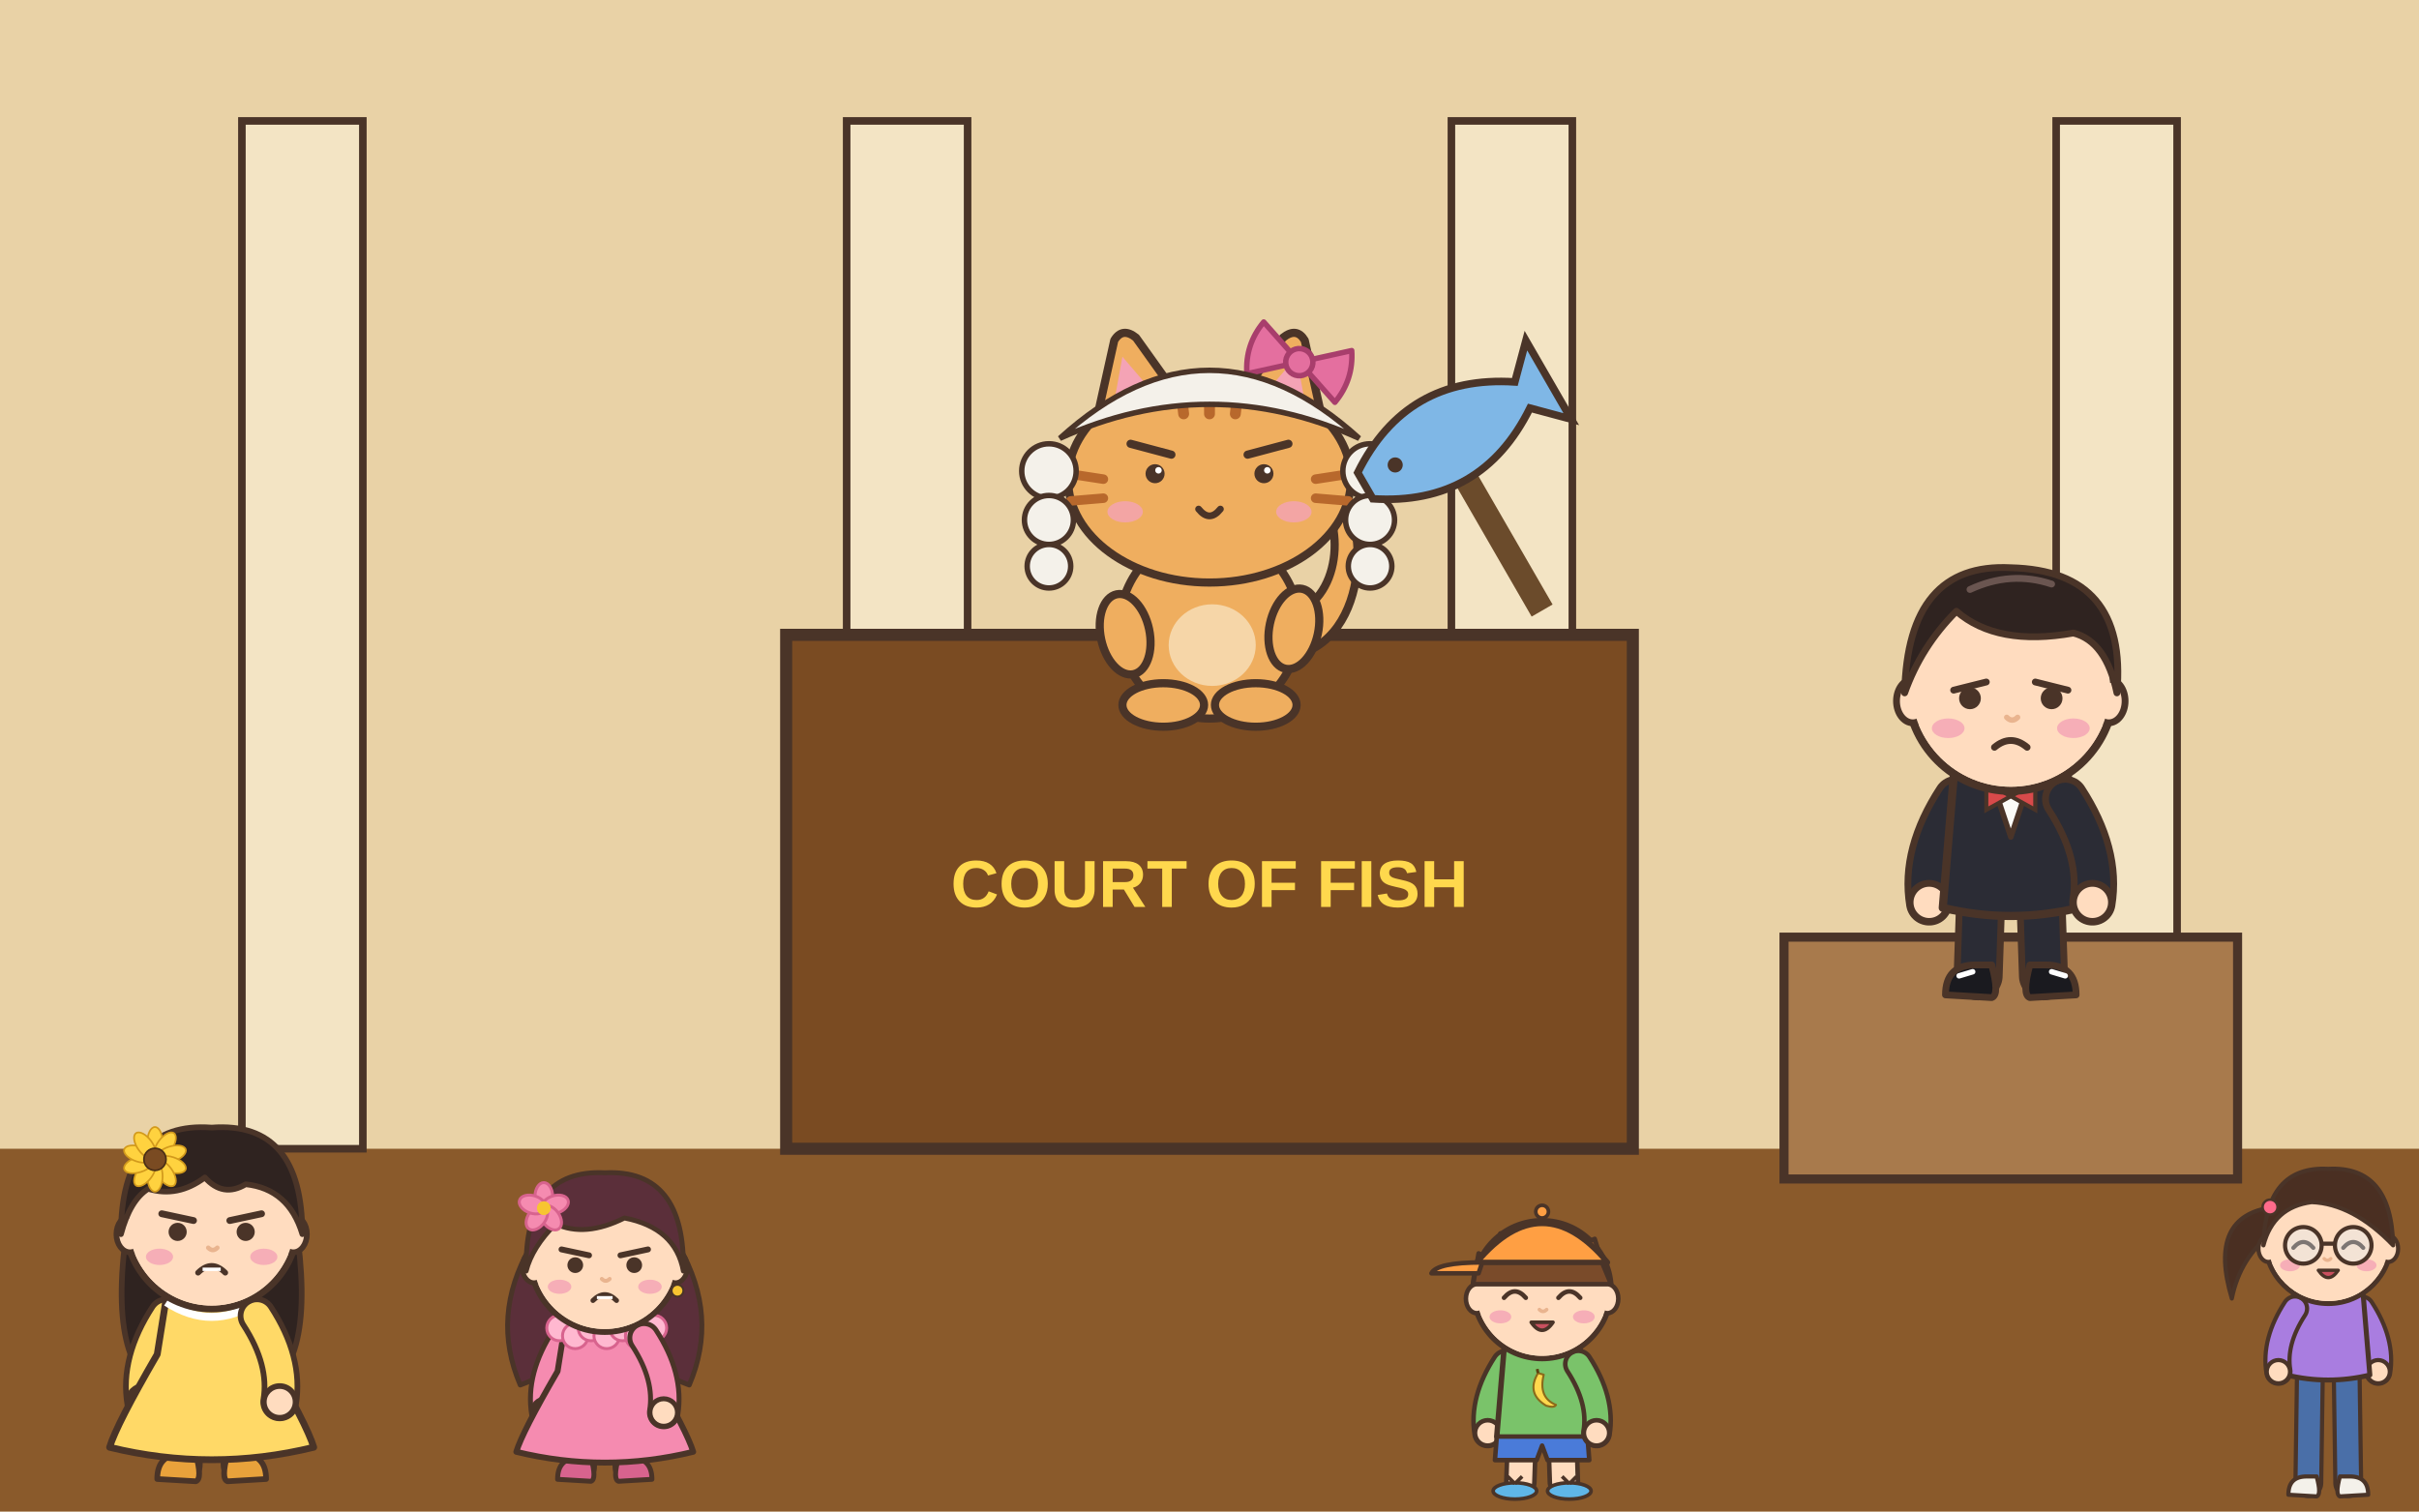
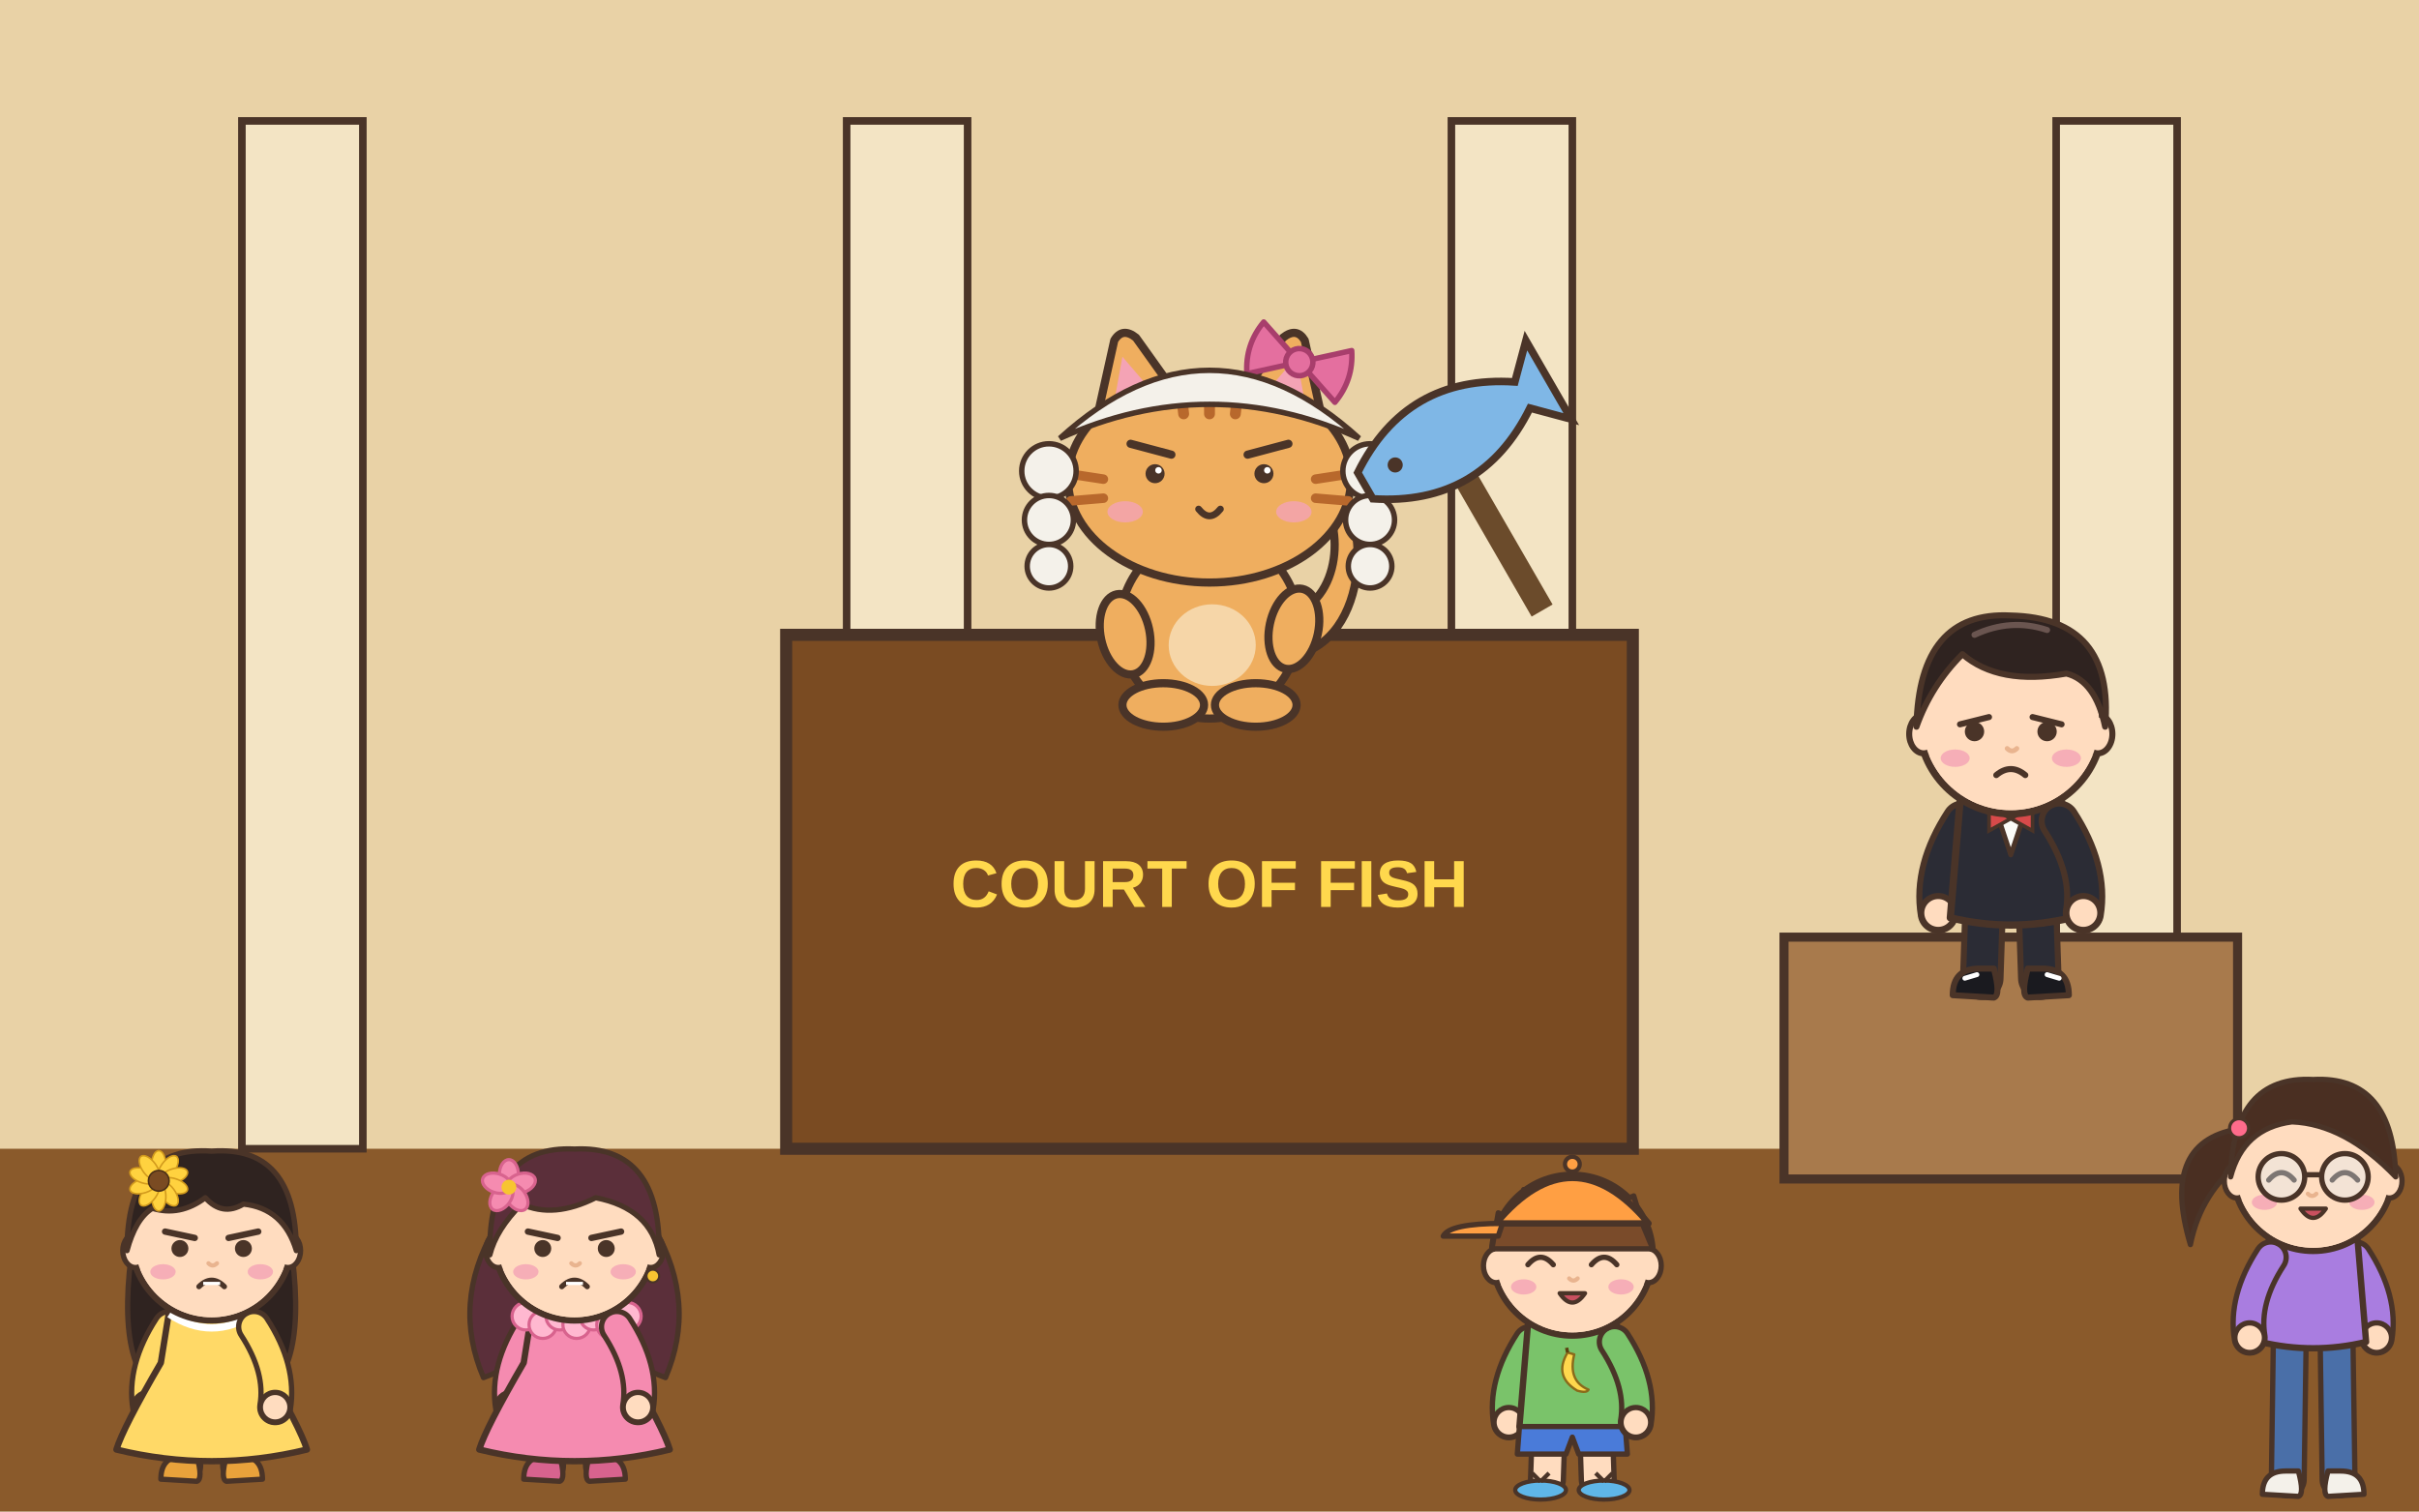
<svg xmlns="http://www.w3.org/2000/svg" viewBox="0 0 1600 1000" width="1600" height="1000">
  <style>.ch{animation:breathe 3.4s ease-in-out infinite;animation-delay:var(--d,0s);transform-box:fill-box;transform-origin:50% 100%}.m-happy,.m-love{animation-name:hop;animation-duration:2.8s}.m-shock{animation-name:shiver;animation-duration:2.4s}.m-angry{animation-name:puff;animation-duration:1.3s}.m-sad,.m-cry{animation-name:droop;animation-duration:4s}.m-sleep{animation-name:snore;animation-duration:3.8s}.m-sly,.m-sweat,.m-grumpy{animation-name:shifty;animation-duration:2.4s}@keyframes breathe{50%{transform:scale(1.015,.985)}}@keyframes hop{0%,58%,100%{transform:none}68%{transform:translateY(-16px) scale(.98,1.03)}78%{transform:scale(1.035,.965)}86%{transform:none}}@keyframes shiver{0%,30%,100%{transform:none}4%{transform:translateX(-7px) rotate(-1.5deg)}8%{transform:translateX(7px) rotate(1.5deg)}12%{transform:translateX(-6px)}16%{transform:translateX(6px)}20%{transform:translateX(-3px)}}@keyframes puff{50%{transform:scale(1.045,.965) translateY(2px)}}@keyframes droop{50%{transform:scale(1.01,.97) rotate(-1.2deg)}}@keyframes snore{50%{transform:scale(1.035,.965)}}@keyframes shifty{0%,100%{transform:rotate(-2deg)}50%{transform:rotate(2deg)}}.blink{animation:blink 4.6s infinite;animation-delay:var(--d,0s);transform-box:fill-box;transform-origin:50% 50%}@keyframes blink{0%,91%,100%{transform:none}94%{transform:scaleY(.1)}}.drip{animation:drip 1.8s ease-in infinite;animation-delay:var(--d,0s)}.drip+.drip{animation-delay:calc(var(--d,0s) - .9s)}@keyframes drip{0%{transform:translateY(-8px);opacity:0}25%{opacity:1}100%{transform:translateY(34px);opacity:0}}.zz{animation:zz 3s ease-in-out infinite}@keyframes zz{0%{transform:translate(0,14px);opacity:0}30%{opacity:1}100%{transform:translate(24px,-34px);opacity:0}}.twinkle{animation:tw 1.8s ease-in-out infinite;animation-delay:var(--d,0s);transform-box:fill-box;transform-origin:50% 50%}@keyframes tw{0%,100%{transform:scale(.7) rotate(0);opacity:.75}50%{transform:scale(1.18) rotate(45deg);opacity:1}}.sway{animation:sway 3.4s ease-in-out infinite;animation-delay:var(--d,0s);transform-box:fill-box;transform-origin:50% 100%}@keyframes sway{0%,100%{transform:rotate(-3deg) translateY(0)}50%{transform:rotate(3deg) translateY(-14px)}}.beat{animation:beat 1.3s ease-in-out infinite;animation-delay:var(--d,0s);transform-box:fill-box;transform-origin:50% 50%}@keyframes beat{0%,60%,100%{transform:scale(1)}12%{transform:scale(1.16)}24%{transform:scale(.96)}36%{transform:scale(1.08)}}.tail{animation:wag 1.7s ease-in-out infinite;transform-origin:60px -40px}@keyframes wag{50%{transform:rotate(10deg)}}.paw{animation:paw 1s ease-in-out infinite;transform-origin:56px -112px}@keyframes paw{50%{transform:rotate(-18deg)}}.float{animation:float 3.2s ease-in-out infinite;animation-delay:var(--d,0s)}@keyframes float{50%{transform:translateY(-18px)}}.ripple{animation:ripple 2.8s ease-in-out infinite;animation-delay:var(--d,0s)}@keyframes ripple{50%{transform:translateX(26px);opacity:.3}}.flutter{animation:flutter 2.4s ease-in-out infinite;animation-delay:var(--d,0s);transform-box:fill-box;transform-origin:50% 0}@keyframes flutter{50%{transform:rotate(9deg)}}.glow{animation:glow 2.6s ease-in-out infinite}@keyframes glow{50%{opacity:.35}}@media (prefers-reduced-motion:reduce){*{animation:none!important}}</style>
  <rect width="1600" height="1000" fill="#e9d2a6" />
  <rect y="760" width="1600" height="240" fill="#8a5a2b" />
  <rect x="160" y="80" width="80" height="680" fill="#f3e4c4" stroke="#4a3428" stroke-width="5" />
  <rect x="560" y="80" width="80" height="680" fill="#f3e4c4" stroke="#4a3428" stroke-width="5" />
  <rect x="960" y="80" width="80" height="680" fill="#f3e4c4" stroke="#4a3428" stroke-width="5" />
  <rect x="1360" y="80" width="80" height="680" fill="#f3e4c4" stroke="#4a3428" stroke-width="5" />
  <rect x="520" y="420" width="560" height="340" fill="#7a4b22" stroke="#4a3428" stroke-width="8" />
  <text x="800" y="600" text-anchor="middle" font-size="44" font-weight="900" fill="#ffd84d" font-family="'Baloo 2', 'Trebuchet MS', Arial">COURT OF FISH</text>
  <g transform="translate(800 470) scale(0.9 0.9)">
    <g class="ch ch-cho m-grumpy" style="--d:-1.21s">
      <path class="tail" d="M60 -40 C 120 -50 120 -150 86 -170 C 76 -176 70 -168 78 -160 C 100 -140 98 -80 58 -70" fill="#efae5f" stroke="#4a3428" stroke-width="6" stroke-linejoin="round" />
      <ellipse cx="0" cy="-62" rx="66" ry="68" fill="#efae5f" stroke="#4a3428" stroke-width="6" />
      <ellipse cx="2" cy="-48" rx="32" ry="30" fill="#f6d6a8" />
      <ellipse cx="-34" cy="-4" rx="30" ry="16" fill="#efae5f" stroke="#4a3428" stroke-width="6" />
      <ellipse cx="34" cy="-4" rx="30" ry="16" fill="#efae5f" stroke="#4a3428" stroke-width="6" />
      <ellipse cx="-62" cy="-56" rx="18" ry="30" fill="#efae5f" stroke="#4a3428" stroke-width="6" transform="rotate(-12 -62 -56)" />
      <ellipse cx="62" cy="-60" rx="18" ry="30" fill="#efae5f" stroke="#4a3428" stroke-width="6" transform="rotate(12 62 -60)" />
      <path d="M-86 -200 L -70 -272 Q -64 -282 -54 -274 L -24 -232 Z" fill="#efae5f" stroke="#4a3428" stroke-width="6" stroke-linejoin="round" />
      <path d="M-72 -216 L -64 -260 L -40 -232 Z" fill="#f4a3b5" />
      <path d="M86 -200 L 70 -272 Q 64 -282 54 -274 L 24 -232 Z" fill="#efae5f" stroke="#4a3428" stroke-width="6" stroke-linejoin="round" />
      <path d="M72 -216 L 64 -260 L 40 -232 Z" fill="#f4a3b5" />
      <ellipse cx="0" cy="-170" rx="104" ry="76" fill="#efae5f" stroke="#4a3428" stroke-width="6" />
      <path d="M-22 -244 l 3 26 M0 -246 l 0 28 M22 -244 l -3 26" stroke="#b8682c" stroke-width="8" stroke-linecap="round" />
      <path d="M-104 -174 l 26 4 M-102 -154 l 24 -2 M104 -174 l -26 4 M102 -154 l -24 -2" stroke="#b8682c" stroke-width="7" stroke-linecap="round" />
      <g class="blink">
        <circle cx="-40" cy="-174" r="7" fill="#4a3428" />
        <circle cx="-37.5" cy="-176.5" r="2.4" fill="#fff" />
        <circle cx="40" cy="-174" r="7" fill="#4a3428" />
        <circle cx="42.5" cy="-176.5" r="2.4" fill="#fff" />
      </g>
      <path d="M-8 -148 Q 0 -138 8 -148" fill="none" stroke="#4a3428" stroke-width="5" stroke-linecap="round" />
      <ellipse cx="-62" cy="-146" rx="13" ry="7.8" fill="#f4a3b5" opacity=".8" />
      <ellipse cx="62" cy="-146" rx="13" ry="7.8" fill="#f4a3b5" opacity=".8" />
      <g transform="translate(66 -256) rotate(18)">
        <path d="M0 0 L -34 -20 Q -42 0 -34 20 Z M0 0 L 34 -20 Q 42 0 34 20 Z" fill="#e46f9f" stroke="#a83e6c" stroke-width="4" stroke-linejoin="round" />
        <circle r="10" fill="#e46f9f" stroke="#a83e6c" stroke-width="4" />
      </g>
      <path d="M-58 -196 l 30 8 M58 -196 l -30 8" stroke="#4a3428" stroke-width="6" stroke-linecap="round" />
      <g fill="#f4f1ea" stroke="#4a3428" stroke-width="4">
        <circle cx="-118" cy="-176" r="20" />
        <circle cx="-118" cy="-140" r="18" />
        <circle cx="-118" cy="-106" r="16" />
        <circle cx="118" cy="-176" r="20" />
        <circle cx="118" cy="-140" r="18" />
        <circle cx="118" cy="-106" r="16" />
        <path d="M-110 -200 Q 0 -300 110 -200 Q 0 -250 -110 -200Z" />
      </g>
    </g>
  </g>
  <g transform="translate(960 300) rotate(-30)">
    <rect x="-8" y="0" width="16" height="120" fill="#6b4b2b" />
    <path d="M-60 -20 Q 0 -60 60 -20 L 80 -40 L 80 20 L 60 0 Q 0 40 -60 0 Z" fill="#7fb7e6" stroke="#4a3428" stroke-width="5" />
    <circle cx="-36" cy="-12" r="5" fill="#4a3428" />
  </g>
  <rect x="1180" y="620" width="300" height="160" fill="#a87a4c" stroke="#4a3428" stroke-width="6" />
-   <g transform="translate(1330 660) scale(0.9 0.9)">
+   <g transform="translate(1330 660) scale(0.8 0.8)">
    <g class="ch ch-nam m-sad" style="--d:-2.59s">
      <path d="M-22 -76 L -24 -16" fill="none" stroke="#4a3428" stroke-width="36" stroke-linecap="round" stroke-linejoin="round" />
      <path d="M-22 -76 L -24 -16" fill="none" stroke="#2b2c35" stroke-width="26" stroke-linecap="round" stroke-linejoin="round" />
      <path d="M22 -76 L 24 -16" fill="none" stroke="#4a3428" stroke-width="36" stroke-linecap="round" stroke-linejoin="round" />
      <path d="M22 -76 L 24 -16" fill="none" stroke="#2b2c35" stroke-width="26" stroke-linecap="round" stroke-linejoin="round" />
      <path d="M-48 -2 Q -48 -24 -26 -24 L -14 -24 Q -8 -2 -14 0 Z" fill="#1a1a1f" stroke="#4a3428" stroke-width="5" stroke-linejoin="round" />
      <path d="M48 -2 Q 48 -24 26 -24 L 14 -24 Q 8 -2 14 0 Z" fill="#1a1a1f" stroke="#4a3428" stroke-width="5" stroke-linejoin="round" />
      <path d="M-38 -16 l 10 -3 M30 -19 l 10 3" stroke="#fff" stroke-width="4" stroke-linecap="round" />
      <path d="M-40 -146 Q -66 -106 -60 -70" fill="none" stroke="#4a3428" stroke-width="34" stroke-linecap="round" stroke-linejoin="round" />
      <path d="M-40 -146 Q -66 -106 -60 -70" fill="none" stroke="#2b2c35" stroke-width="24" stroke-linecap="round" stroke-linejoin="round" />
      <circle cx="-60" cy="-70" r="14" fill="#ffdcbf" stroke="#4a3428" stroke-width="5" />
      <path d="M-42 -162 Q 0 -174 42 -162 L 50 -66 Q 0 -54 -50 -66 Z" fill="#2b2c35" stroke="#4a3428" stroke-width="6" stroke-linejoin="round" />
      <path d="M-16 -166 L 0 -118 L 16 -166 Z" fill="#fbfbf7" stroke="#4a3428" stroke-width="4" stroke-linejoin="round" />
      <path d="M-18 -158 L 0 -148 L 18 -158 L 18 -138 L 0 -148 L -18 -138 Z" fill="#d84a4a" stroke="#4a3428" stroke-width="3" />
      <path d="M40 -146 Q 66 -106 60 -70" fill="none" stroke="#4a3428" stroke-width="34" stroke-linecap="round" stroke-linejoin="round" />
      <path d="M40 -146 Q 66 -106 60 -70" fill="none" stroke="#2b2c35" stroke-width="24" stroke-linecap="round" stroke-linejoin="round" />
      <circle cx="60" cy="-70" r="14" fill="#ffdcbf" stroke="#4a3428" stroke-width="5" />
      <circle cx="0" cy="-228" r="76" fill="#ffdcbf" stroke="#4a3428" stroke-width="6" />
      <ellipse cx="-72" cy="-218" rx="12" ry="16" fill="#ffdcbf" stroke="#4a3428" stroke-width="5" />
      <ellipse cx="72" cy="-218" rx="12" ry="16" fill="#ffdcbf" stroke="#4a3428" stroke-width="5" />
      <circle cx="0" cy="-228" r="73" fill="#ffdcbf" />
      <g class="blink">
        <circle cx="-30" cy="-220" r="8" fill="#4a3428" />
        <path d="M-42 -226 L -18 -232" stroke="#4a3428" stroke-width="5" stroke-linecap="round" />
        <circle cx="30" cy="-220" r="8" fill="#4a3428" />
        <path d="M18 -232 L 42 -226" stroke="#4a3428" stroke-width="5" stroke-linecap="round" />
      </g>
      <path d="M-12 -184 Q 0 -194 12 -184" fill="none" stroke="#4a3428" stroke-width="5" stroke-linecap="round" />
      <ellipse cx="-46" cy="-198" rx="12" ry="7.2" fill="#f4a3b5" opacity=".8" />
      <ellipse cx="46" cy="-198" rx="12" ry="7.2" fill="#f4a3b5" opacity=".8" />
      <path d="M-3 -206 q 4 4 8 0" fill="none" stroke="#e9b48f" stroke-width="4" stroke-linecap="round" />
      <path d="M-78 -224 Q -76 -320 0 -316 Q 86 -314 78 -224 Q 70 -262 46 -268 Q -10 -258 -40 -284 Q -66 -258 -78 -224 Z" fill="#2f2320" stroke="#4a3428" stroke-width="5" stroke-linejoin="round" />
      <path d="M-30 -300 q 30 -14 60 -4" fill="none" stroke="#6a5550" stroke-width="5" stroke-linecap="round" />
    </g>
  </g>
-   <g transform="translate(140 980) scale(0.75 0.75)">
+   <g transform="translate(140 980) scale(0.7 0.7)">
    <g class="ch ch-hoa m-angry" style="--d:-1.02s">
      <path d="M-74 -228 Q -94 -98 -40 -78 L 40 -78 Q 94 -98 74 -228 Z" fill="#2f2320" stroke="#4a3428" stroke-width="5" />
      <path d="M-20 -60 L -22 -14" fill="none" stroke="#4a3428" stroke-width="28" stroke-linecap="round" stroke-linejoin="round" />
      <path d="M-20 -60 L -22 -14" fill="none" stroke="#ffdcbf" stroke-width="18" stroke-linecap="round" stroke-linejoin="round" />
      <path d="M20 -60 L 22 -14" fill="none" stroke="#4a3428" stroke-width="28" stroke-linecap="round" stroke-linejoin="round" />
      <path d="M20 -60 L 22 -14" fill="none" stroke="#ffdcbf" stroke-width="18" stroke-linecap="round" stroke-linejoin="round" />
      <path d="M-48 -2 Q -48 -24 -26 -24 L -14 -24 Q -8 -2 -14 0 Z" fill="#e9a23b" stroke="#4a3428" stroke-width="5" stroke-linejoin="round" />
      <path d="M48 -2 Q 48 -24 26 -24 L 14 -24 Q 8 -2 14 0 Z" fill="#e9a23b" stroke="#4a3428" stroke-width="5" stroke-linejoin="round" />
      <path d="M-40 -146 Q -66 -106 -60 -70" fill="none" stroke="#4a3428" stroke-width="34" stroke-linecap="round" stroke-linejoin="round" />
      <path d="M-40 -146 Q -66 -106 -60 -70" fill="none" stroke="#ffd967" stroke-width="24" stroke-linecap="round" stroke-linejoin="round" />
      <circle cx="-60" cy="-70" r="14" fill="#ffdcbf" stroke="#4a3428" stroke-width="5" />
      <path d="M-40 -162 Q 0 -174 40 -162 L 48 -112 Q 84 -50 90 -30 Q 0 -8 -90 -30 Q -84 -50 -48 -112 Z" fill="#ffd967" stroke="#4a3428" stroke-width="6" stroke-linejoin="round" />
      <path d="M-40 -158 Q 0 -132 40 -158" fill="none" stroke="#fff" stroke-width="7" />
      <path d="M40 -146 Q 66 -106 60 -70" fill="none" stroke="#4a3428" stroke-width="34" stroke-linecap="round" stroke-linejoin="round" />
      <path d="M40 -146 Q 66 -106 60 -70" fill="none" stroke="#ffd967" stroke-width="24" stroke-linecap="round" stroke-linejoin="round" />
      <circle cx="60" cy="-70" r="14" fill="#ffdcbf" stroke="#4a3428" stroke-width="5" />
      <circle cx="0" cy="-228" r="76" fill="#ffdcbf" stroke="#4a3428" stroke-width="6" />
      <ellipse cx="-72" cy="-218" rx="12" ry="16" fill="#ffdcbf" stroke="#4a3428" stroke-width="5" />
      <ellipse cx="72" cy="-218" rx="12" ry="16" fill="#ffdcbf" stroke="#4a3428" stroke-width="5" />
      <circle cx="0" cy="-228" r="73" fill="#ffdcbf" />
      <g class="blink">
        <circle cx="-30" cy="-220" r="8" fill="#4a3428" />
        <path d="M-44 -236 L -16 -230" stroke="#4a3428" stroke-width="6" stroke-linecap="round" />
        <circle cx="30" cy="-220" r="8" fill="#4a3428" />
        <path d="M16 -230 L 44 -236" stroke="#4a3428" stroke-width="6" stroke-linecap="round" />
      </g>
      <path d="M-12 -184 Q 0 -196 12 -184" fill="none" stroke="#4a3428" stroke-width="5" stroke-linecap="round" />
      <path d="M-8 -187 L 8 -187" stroke="#fff" stroke-width="3" />
      <ellipse cx="-46" cy="-198" rx="12" ry="7.2" fill="#f4a3b5" opacity=".8" />
      <ellipse cx="46" cy="-198" rx="12" ry="7.2" fill="#f4a3b5" opacity=".8" />
      <path d="M-3 -206 q 4 4 8 0" fill="none" stroke="#e9b48f" stroke-width="4" stroke-linecap="round" />
      <path d="M-80 -218 Q -80 -318 0 -312 Q 80 -318 80 -218 Q 68 -258 30 -262 Q 10 -250 -6 -268 Q -30 -250 -56 -258 Q -72 -248 -80 -218 Z" fill="#2f2320" stroke="#4a3428" stroke-width="5" stroke-linejoin="round" />
      <g transform="translate(-50 -284) scale(0.75)">
        <ellipse cx="0" cy="-20" rx="9" ry="18" fill="#ffd23f" stroke="#d29a1c" stroke-width="2" transform="rotate(0)" />
        <ellipse cx="0" cy="-20" rx="9" ry="18" fill="#ffd23f" stroke="#d29a1c" stroke-width="2" transform="rotate(36)" />
        <ellipse cx="0" cy="-20" rx="9" ry="18" fill="#ffd23f" stroke="#d29a1c" stroke-width="2" transform="rotate(72)" />
        <ellipse cx="0" cy="-20" rx="9" ry="18" fill="#ffd23f" stroke="#d29a1c" stroke-width="2" transform="rotate(108)" />
        <ellipse cx="0" cy="-20" rx="9" ry="18" fill="#ffd23f" stroke="#d29a1c" stroke-width="2" transform="rotate(144)" />
        <ellipse cx="0" cy="-20" rx="9" ry="18" fill="#ffd23f" stroke="#d29a1c" stroke-width="2" transform="rotate(180)" />
        <ellipse cx="0" cy="-20" rx="9" ry="18" fill="#ffd23f" stroke="#d29a1c" stroke-width="2" transform="rotate(216)" />
        <ellipse cx="0" cy="-20" rx="9" ry="18" fill="#ffd23f" stroke="#d29a1c" stroke-width="2" transform="rotate(252)" />
        <ellipse cx="0" cy="-20" rx="9" ry="18" fill="#ffd23f" stroke="#d29a1c" stroke-width="2" transform="rotate(288)" />
        <ellipse cx="0" cy="-20" rx="9" ry="18" fill="#ffd23f" stroke="#d29a1c" stroke-width="2" transform="rotate(324)" />
        <circle r="13" fill="#7a4b22" stroke="#4a2f16" stroke-width="2" />
      </g>
    </g>
  </g>
-   <g transform="translate(400 980) scale(0.65 0.65)">
-     <g class="ch ch-vy m-angry" style="--d:-2.84s">
+   <g transform="translate(380 980) scale(0.7 0.7)">
+     <g class="ch ch-vy m-angry" style="--d:-2.7s">
      <path d="M-76 -238 Q -116 -168 -86 -98 Q -30 -118 -20 -168 L 20 -168 Q 30 -118 86 -98 Q 116 -168 76 -238 Z" fill="#5b2f3a" stroke="#4a3428" stroke-width="5" stroke-linejoin="round" />
      <path d="M-20 -60 L -22 -14" fill="none" stroke="#4a3428" stroke-width="28" stroke-linecap="round" stroke-linejoin="round" />
      <path d="M-20 -60 L -22 -14" fill="none" stroke="#ffdcbf" stroke-width="18" stroke-linecap="round" stroke-linejoin="round" />
      <path d="M20 -60 L 22 -14" fill="none" stroke="#4a3428" stroke-width="28" stroke-linecap="round" stroke-linejoin="round" />
      <path d="M20 -60 L 22 -14" fill="none" stroke="#ffdcbf" stroke-width="18" stroke-linecap="round" stroke-linejoin="round" />
      <path d="M-48 -2 Q -48 -24 -26 -24 L -14 -24 Q -8 -2 -14 0 Z" fill="#d8638e" stroke="#4a3428" stroke-width="5" stroke-linejoin="round" />
      <path d="M48 -2 Q 48 -24 26 -24 L 14 -24 Q 8 -2 14 0 Z" fill="#d8638e" stroke="#4a3428" stroke-width="5" stroke-linejoin="round" />
      <path d="M-40 -146 Q -66 -106 -60 -70" fill="none" stroke="#4a3428" stroke-width="34" stroke-linecap="round" stroke-linejoin="round" />
      <path d="M-40 -146 Q -66 -106 -60 -70" fill="none" stroke="#f58bb0" stroke-width="24" stroke-linecap="round" stroke-linejoin="round" />
      <circle cx="-60" cy="-70" r="14" fill="#ffdcbf" stroke="#4a3428" stroke-width="5" />
      <path d="M-40 -162 Q 0 -174 40 -162 L 48 -112 Q 84 -50 90 -30 Q 0 -8 -90 -30 Q -84 -50 -48 -112 Z" fill="#f58bb0" stroke="#4a3428" stroke-width="6" stroke-linejoin="round" />
      <g fill="#ffb8d0" stroke="#d8638e" stroke-width="3">
        <circle cx="-46" cy="-156" r="13" />
        <circle cx="-30" cy="-148" r="13" />
        <circle cx="-14" cy="-156" r="13" />
        <circle cx="2" cy="-148" r="13" />
        <circle cx="18" cy="-156" r="13" />
        <circle cx="34" cy="-148" r="13" />
        <circle cx="50" cy="-156" r="13" />
      </g>
      <path d="M40 -146 Q 66 -106 60 -70" fill="none" stroke="#4a3428" stroke-width="34" stroke-linecap="round" stroke-linejoin="round" />
      <path d="M40 -146 Q 66 -106 60 -70" fill="none" stroke="#f58bb0" stroke-width="24" stroke-linecap="round" stroke-linejoin="round" />
      <circle cx="60" cy="-70" r="14" fill="#ffdcbf" stroke="#4a3428" stroke-width="5" />
      <circle cx="0" cy="-228" r="76" fill="#ffdcbf" stroke="#4a3428" stroke-width="6" />
      <ellipse cx="-72" cy="-218" rx="12" ry="16" fill="#ffdcbf" stroke="#4a3428" stroke-width="5" />
      <ellipse cx="72" cy="-218" rx="12" ry="16" fill="#ffdcbf" stroke="#4a3428" stroke-width="5" />
      <circle cx="0" cy="-228" r="73" fill="#ffdcbf" />
      <g class="blink">
        <circle cx="-30" cy="-220" r="8" fill="#4a3428" />
        <path d="M-44 -236 L -16 -230" stroke="#4a3428" stroke-width="6" stroke-linecap="round" />
        <circle cx="30" cy="-220" r="8" fill="#4a3428" />
        <path d="M16 -230 L 44 -236" stroke="#4a3428" stroke-width="6" stroke-linecap="round" />
      </g>
      <path d="M-12 -184 Q 0 -196 12 -184" fill="none" stroke="#4a3428" stroke-width="5" stroke-linecap="round" />
      <path d="M-8 -187 L 8 -187" stroke="#fff" stroke-width="3" />
      <ellipse cx="-46" cy="-198" rx="12" ry="7.2" fill="#f4a3b5" opacity=".8" />
      <ellipse cx="46" cy="-198" rx="12" ry="7.2" fill="#f4a3b5" opacity=".8" />
      <path d="M-3 -206 q 4 4 8 0" fill="none" stroke="#e9b48f" stroke-width="4" stroke-linecap="round" />
      <path d="M-80 -214 Q -82 -318 0 -314 Q 82 -318 80 -214 Q 72 -258 20 -268 Q -20 -248 -50 -262 Q -74 -238 -80 -214 Z" fill="#5b2f3a" stroke="#4a3428" stroke-width="5" stroke-linejoin="round" />
      <g transform="translate(-62 -278)">
        <ellipse cx="0" cy="-12" rx="9" ry="14" fill="#f58bb0" stroke="#d8638e" stroke-width="3" transform="rotate(0)" />
        <ellipse cx="0" cy="-12" rx="9" ry="14" fill="#f58bb0" stroke="#d8638e" stroke-width="3" transform="rotate(72)" />
        <ellipse cx="0" cy="-12" rx="9" ry="14" fill="#f58bb0" stroke="#d8638e" stroke-width="3" transform="rotate(144)" />
        <ellipse cx="0" cy="-12" rx="9" ry="14" fill="#f58bb0" stroke="#d8638e" stroke-width="3" transform="rotate(216)" />
        <ellipse cx="0" cy="-12" rx="9" ry="14" fill="#f58bb0" stroke="#d8638e" stroke-width="3" transform="rotate(288)" />
        <circle r="7" fill="#f7c531" />
      </g>
      <circle cx="74" cy="-194" r="6" fill="#f7c531" stroke="#4a3428" stroke-width="2" />
    </g>
  </g>
-   <g transform="translate(1020 990) scale(0.6 0.6)">
-     <g class="ch ch-long m-happy" style="--d:-1.41s">
+   <g transform="translate(1040 990) scale(0.7 0.7)">
+     <g class="ch ch-long m-happy" style="--d:-1.55s">
      <path d="M-22 -76 L -24 -16" fill="none" stroke="#4a3428" stroke-width="36" stroke-linecap="round" stroke-linejoin="round" />
      <path d="M-22 -76 L -24 -16" fill="none" stroke="#ffdcbf" stroke-width="26" stroke-linecap="round" stroke-linejoin="round" />
      <path d="M22 -76 L 24 -16" fill="none" stroke="#4a3428" stroke-width="36" stroke-linecap="round" stroke-linejoin="round" />
      <path d="M22 -76 L 24 -16" fill="none" stroke="#ffdcbf" stroke-width="26" stroke-linecap="round" stroke-linejoin="round" />
      <ellipse cx="-30" cy="-6" rx="24" ry="9" fill="#5fb6e8" stroke="#4a3428" stroke-width="4" />
      <ellipse cx="30" cy="-6" rx="24" ry="9" fill="#5fb6e8" stroke="#4a3428" stroke-width="4" />
      <path d="M-30 -14 l -8 -8 M-30 -14 l 8 -8 M30 -14 l -8 -8 M30 -14 l 8 -8" stroke="#4a3428" stroke-width="4" />
      <path d="M-40 -146 Q -66 -106 -60 -70" fill="none" stroke="#4a3428" stroke-width="34" stroke-linecap="round" stroke-linejoin="round" />
      <path d="M-40 -146 Q -66 -106 -60 -70" fill="none" stroke="#7ac36a" stroke-width="24" stroke-linecap="round" stroke-linejoin="round" />
      <circle cx="-60" cy="-70" r="14" fill="#ffdcbf" stroke="#4a3428" stroke-width="5" />
      <path d="M-42 -162 Q 0 -174 42 -162 L 50 -66 Q 0 -54 -50 -66 Z" fill="#7ac36a" stroke="#4a3428" stroke-width="6" stroke-linejoin="round" />
      <path d="M-50 -66 L -52 -40 L -6 -40 L 0 -56 L 6 -40 L 52 -40 L 50 -66 Z" fill="#4a7bd9" stroke="#4a3428" stroke-width="5" stroke-linejoin="round" />
      <g transform="translate(0 -118) scale(0.45)">
        <path d="M-10 -40 Q -40 10 10 40 Q 30 46 34 38 Q -10 20 4 -36 Z" fill="#ffd84d" stroke="#8a6a1a" stroke-width="5" stroke-linejoin="round" />
        <path d="M-10 -40 l -2 -10" stroke="#5a4210" stroke-width="7" />
      </g>
      <path d="M40 -146 Q 66 -106 60 -70" fill="none" stroke="#4a3428" stroke-width="34" stroke-linecap="round" stroke-linejoin="round" />
      <path d="M40 -146 Q 66 -106 60 -70" fill="none" stroke="#7ac36a" stroke-width="24" stroke-linecap="round" stroke-linejoin="round" />
      <circle cx="60" cy="-70" r="14" fill="#ffdcbf" stroke="#4a3428" stroke-width="5" />
      <circle cx="0" cy="-228" r="76" fill="#ffdcbf" stroke="#4a3428" stroke-width="6" />
      <ellipse cx="-72" cy="-218" rx="12" ry="16" fill="#ffdcbf" stroke="#4a3428" stroke-width="5" />
      <ellipse cx="72" cy="-218" rx="12" ry="16" fill="#ffdcbf" stroke="#4a3428" stroke-width="5" />
      <circle cx="0" cy="-228" r="73" fill="#ffdcbf" />
      <path d="M-42 -219 Q -30 -233 -18 -219" fill="none" stroke="#4a3428" stroke-width="5" stroke-linecap="round" />
      <path d="M18 -219 Q 30 -233 42 -219" fill="none" stroke="#4a3428" stroke-width="5" stroke-linecap="round" />
      <path d="M-12 -192 Q 0 -174.4 12 -192 Z" fill="#c9505f" stroke="#4a3428" stroke-width="4" stroke-linejoin="round" />
      <ellipse cx="-46" cy="-198" rx="12" ry="7.2" fill="#f4a3b5" opacity=".8" />
      <ellipse cx="46" cy="-198" rx="12" ry="7.2" fill="#f4a3b5" opacity=".8" />
      <path d="M-3 -206 q 4 4 8 0" fill="none" stroke="#e9b48f" stroke-width="4" stroke-linecap="round" />
      <path d="M-76 -234 L -70 -268 L -50 -258 L -46 -290 L -10 -272 L 10 -298 L 30 -272 L 58 -284 L 66 -258 L 76 -234 Z" fill="#7a4b2a" stroke="#4a3428" stroke-width="5" stroke-linejoin="round" />
      <path d="M-72 -258 Q 0 -344 72 -258 Z" fill="#ff9f43" stroke="#4a3428" stroke-width="6" stroke-linejoin="round" />
      <path d="M-66 -258 Q -116 -258 -122 -246 L -70 -246 Z" fill="#ff9f43" stroke="#4a3428" stroke-width="5" stroke-linejoin="round" />
      <circle cx="0" cy="-314" r="7" fill="#ff9f43" stroke="#4a3428" stroke-width="4" />
    </g>
  </g>
-   <g transform="translate(1540 990) scale(-0.55 0.55)">
-     <g class="ch ch-linh m-happy" style="--d:-2.15s">
+   <g transform="translate(1530 990) scale(-0.7 0.7)">
+     <g class="ch ch-linh m-happy" style="--d:-2.08s">
      <path d="M66 -348 Q 146 -338 116 -238 Q 106 -288 66 -318 Z" fill="#4a2f22" stroke="#4a3428" stroke-width="5" stroke-linejoin="round" />
      <path d="M-22 -156 L -24 -16" fill="none" stroke="#4a3428" stroke-width="36" stroke-linecap="round" stroke-linejoin="round" />
      <path d="M-22 -156 L -24 -16" fill="none" stroke="#4a6fa8" stroke-width="26" stroke-linecap="round" stroke-linejoin="round" />
      <path d="M22 -156 L 24 -16" fill="none" stroke="#4a3428" stroke-width="36" stroke-linecap="round" stroke-linejoin="round" />
      <path d="M22 -156 L 24 -16" fill="none" stroke="#4a6fa8" stroke-width="26" stroke-linecap="round" stroke-linejoin="round" />
      <path d="M-48 -2 Q -48 -24 -26 -24 L -14 -24 Q -8 -2 -14 0 Z" fill="#f4f1ea" stroke="#4a3428" stroke-width="5" stroke-linejoin="round" />
      <path d="M48 -2 Q 48 -24 26 -24 L 14 -24 Q 8 -2 14 0 Z" fill="#f4f1ea" stroke="#4a3428" stroke-width="5" stroke-linejoin="round" />
      <path d="M-40 -226 Q -66 -186 -60 -150" fill="none" stroke="#4a3428" stroke-width="34" stroke-linecap="round" stroke-linejoin="round" />
      <path d="M-40 -226 Q -66 -186 -60 -150" fill="none" stroke="#a97de0" stroke-width="24" stroke-linecap="round" stroke-linejoin="round" />
      <circle cx="-60" cy="-150" r="14" fill="#ffdcbf" stroke="#4a3428" stroke-width="5" />
      <path d="M-42 -242 Q 0 -254 42 -242 L 50 -146 Q 0 -134 -50 -146 Z" fill="#a97de0" stroke="#4a3428" stroke-width="6" stroke-linejoin="round" />
      <path d="M40 -226 Q 66 -186 60 -150" fill="none" stroke="#4a3428" stroke-width="34" stroke-linecap="round" stroke-linejoin="round" />
      <path d="M40 -226 Q 66 -186 60 -150" fill="none" stroke="#a97de0" stroke-width="24" stroke-linecap="round" stroke-linejoin="round" />
      <circle cx="60" cy="-150" r="14" fill="#ffdcbf" stroke="#4a3428" stroke-width="5" />
      <circle cx="0" cy="-308" r="76" fill="#ffdcbf" stroke="#4a3428" stroke-width="6" />
      <ellipse cx="-72" cy="-298" rx="12" ry="16" fill="#ffdcbf" stroke="#4a3428" stroke-width="5" />
      <ellipse cx="72" cy="-298" rx="12" ry="16" fill="#ffdcbf" stroke="#4a3428" stroke-width="5" />
      <circle cx="0" cy="-308" r="73" fill="#ffdcbf" />
      <path d="M-42 -299 Q -30 -313 -18 -299" fill="none" stroke="#4a3428" stroke-width="5" stroke-linecap="round" />
      <path d="M18 -299 Q 30 -313 42 -299" fill="none" stroke="#4a3428" stroke-width="5" stroke-linecap="round" />
      <path d="M-12 -272 Q 0 -254.4 12 -272 Z" fill="#c9505f" stroke="#4a3428" stroke-width="4" stroke-linejoin="round" />
      <ellipse cx="-46" cy="-278" rx="12" ry="7.2" fill="#f4a3b5" opacity=".8" />
      <ellipse cx="46" cy="-278" rx="12" ry="7.2" fill="#f4a3b5" opacity=".8" />
      <path d="M-3 -286 q 4 4 8 0" fill="none" stroke="#e9b48f" stroke-width="4" stroke-linecap="round" />
      <path d="M-78 -302 Q -76 -398 0 -394 Q 76 -398 78 -302 Q 66 -348 20 -354 Q -30 -352 -78 -302 Z" fill="#4a2f22" stroke="#4a3428" stroke-width="5" stroke-linejoin="round" />
      <circle cx="70" cy="-348" r="9" fill="#ff6b8b" stroke="#4a3428" stroke-width="3" />
      <g fill="rgba(220,240,255,.35)" stroke="#4a3428" stroke-width="5">
        <circle cx="-30" cy="-302" r="22" />
        <circle cx="30" cy="-302" r="22" />
      </g>
      <path d="M-8 -304 L 8 -304" stroke="#4a3428" stroke-width="5" />
    </g>
  </g>
</svg>
